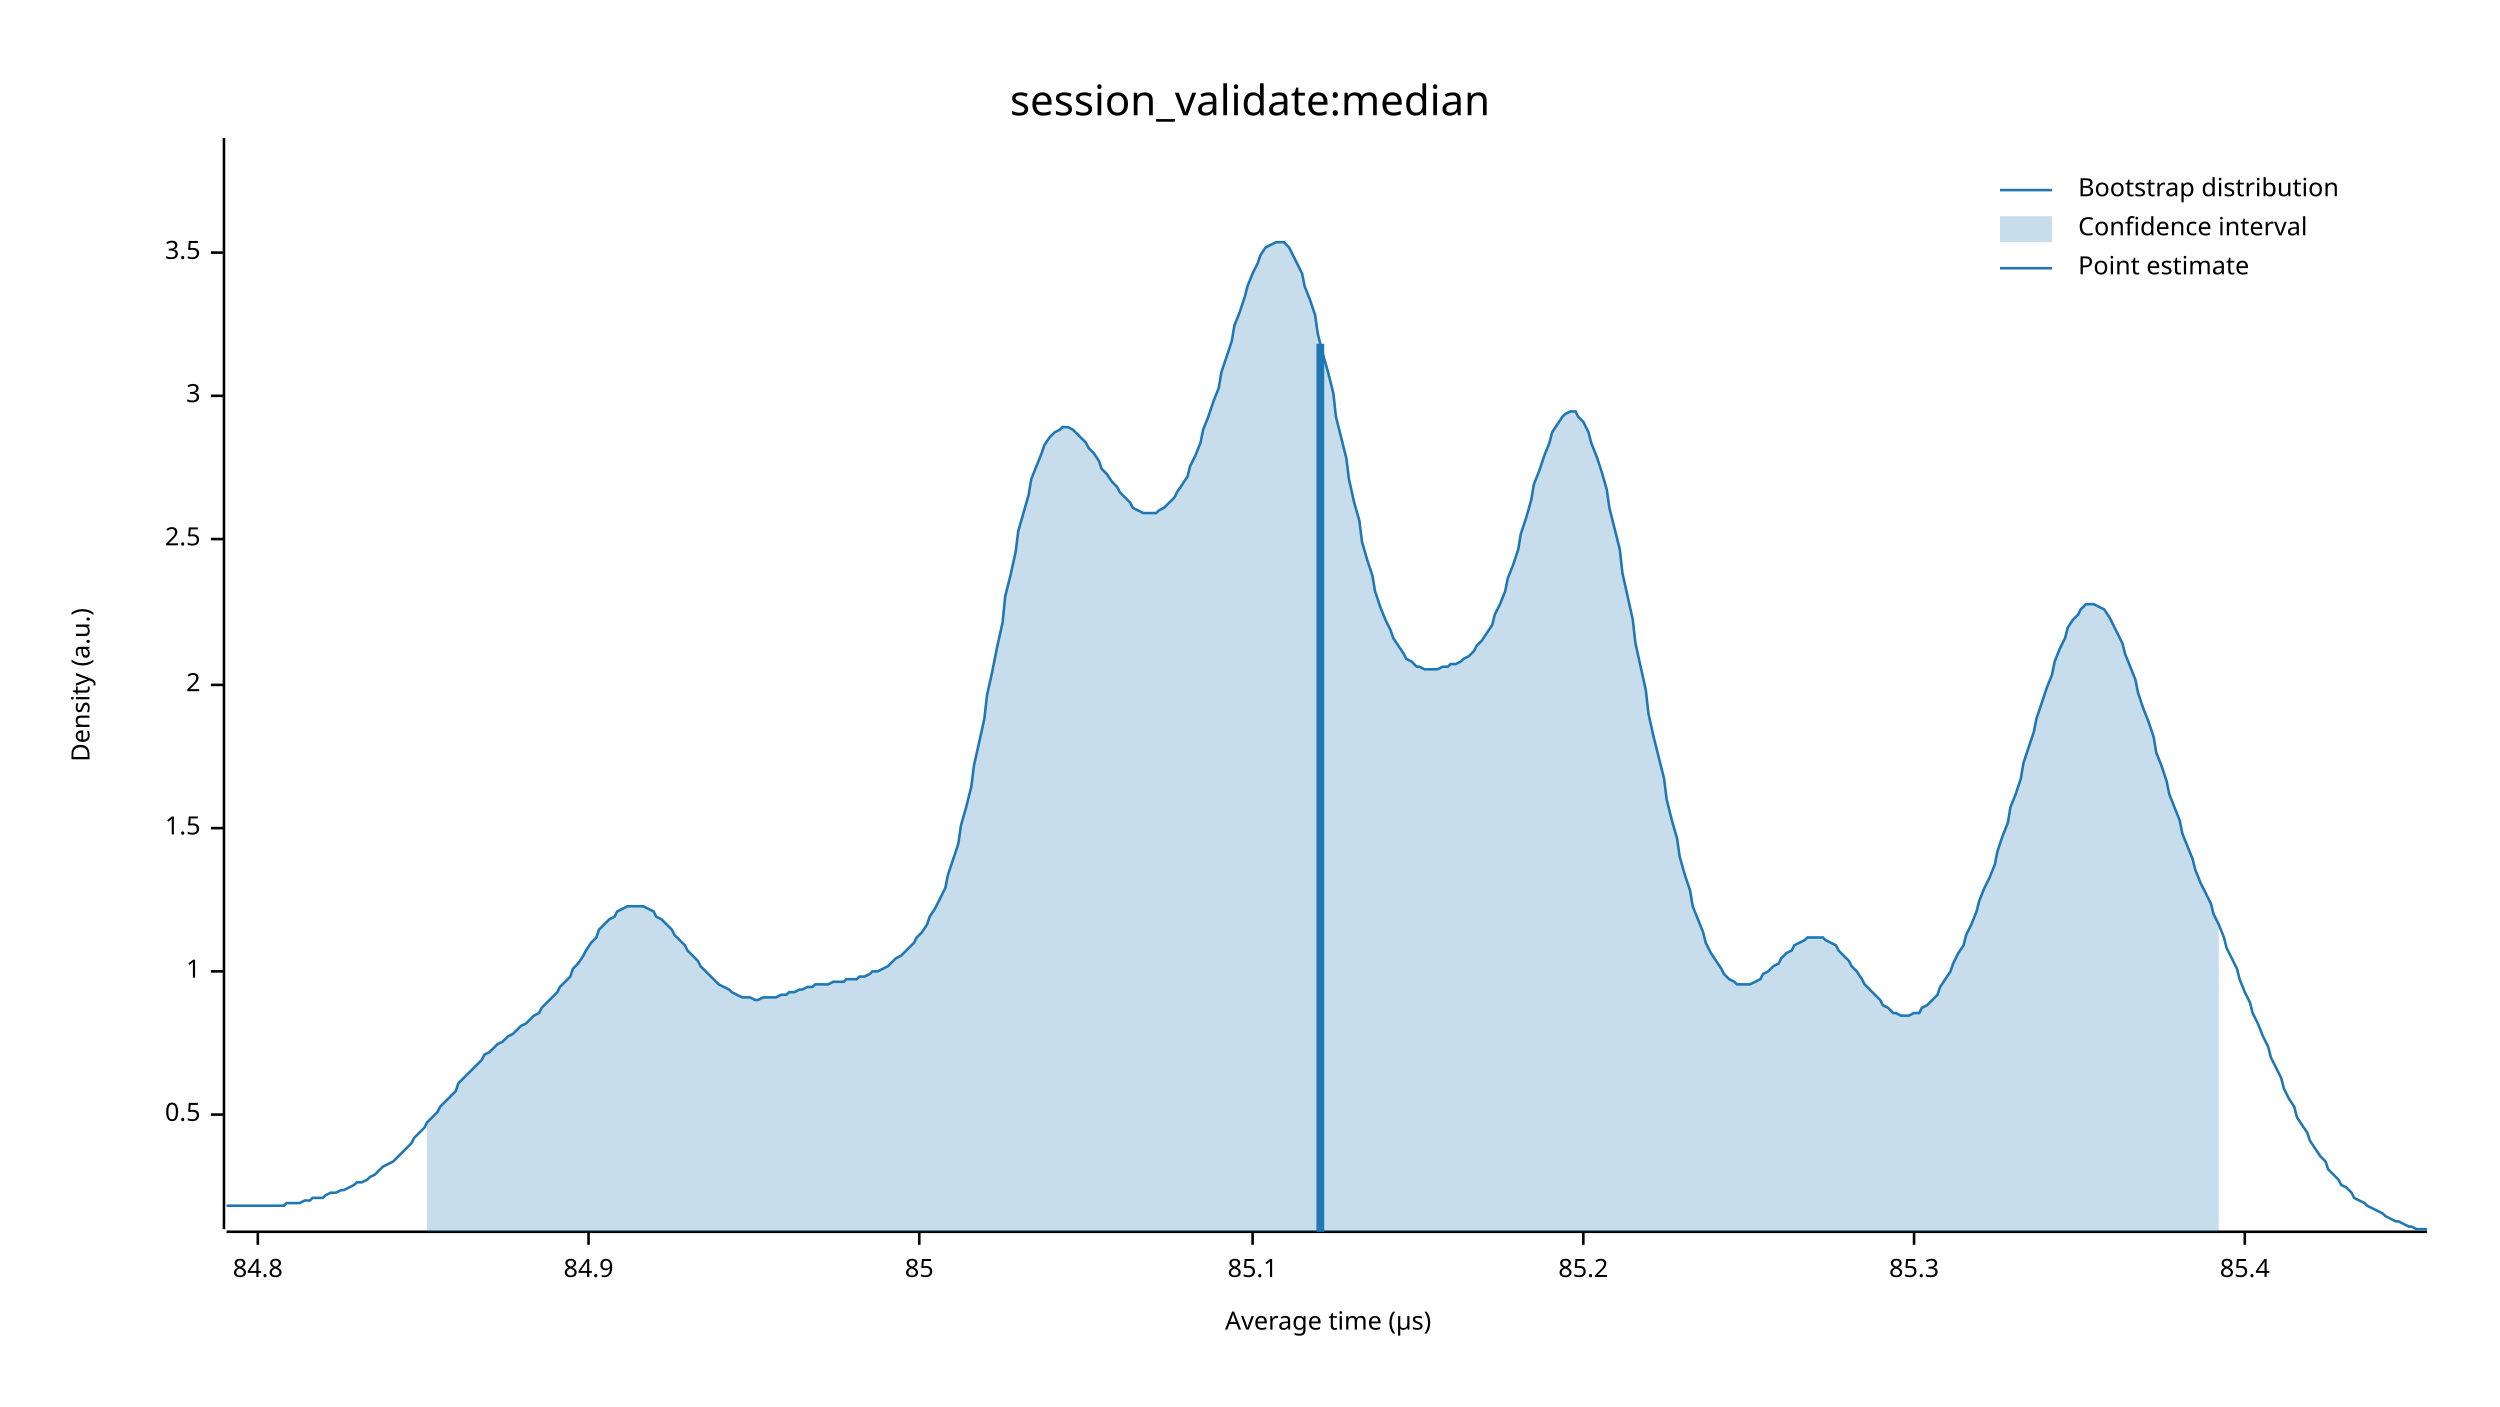
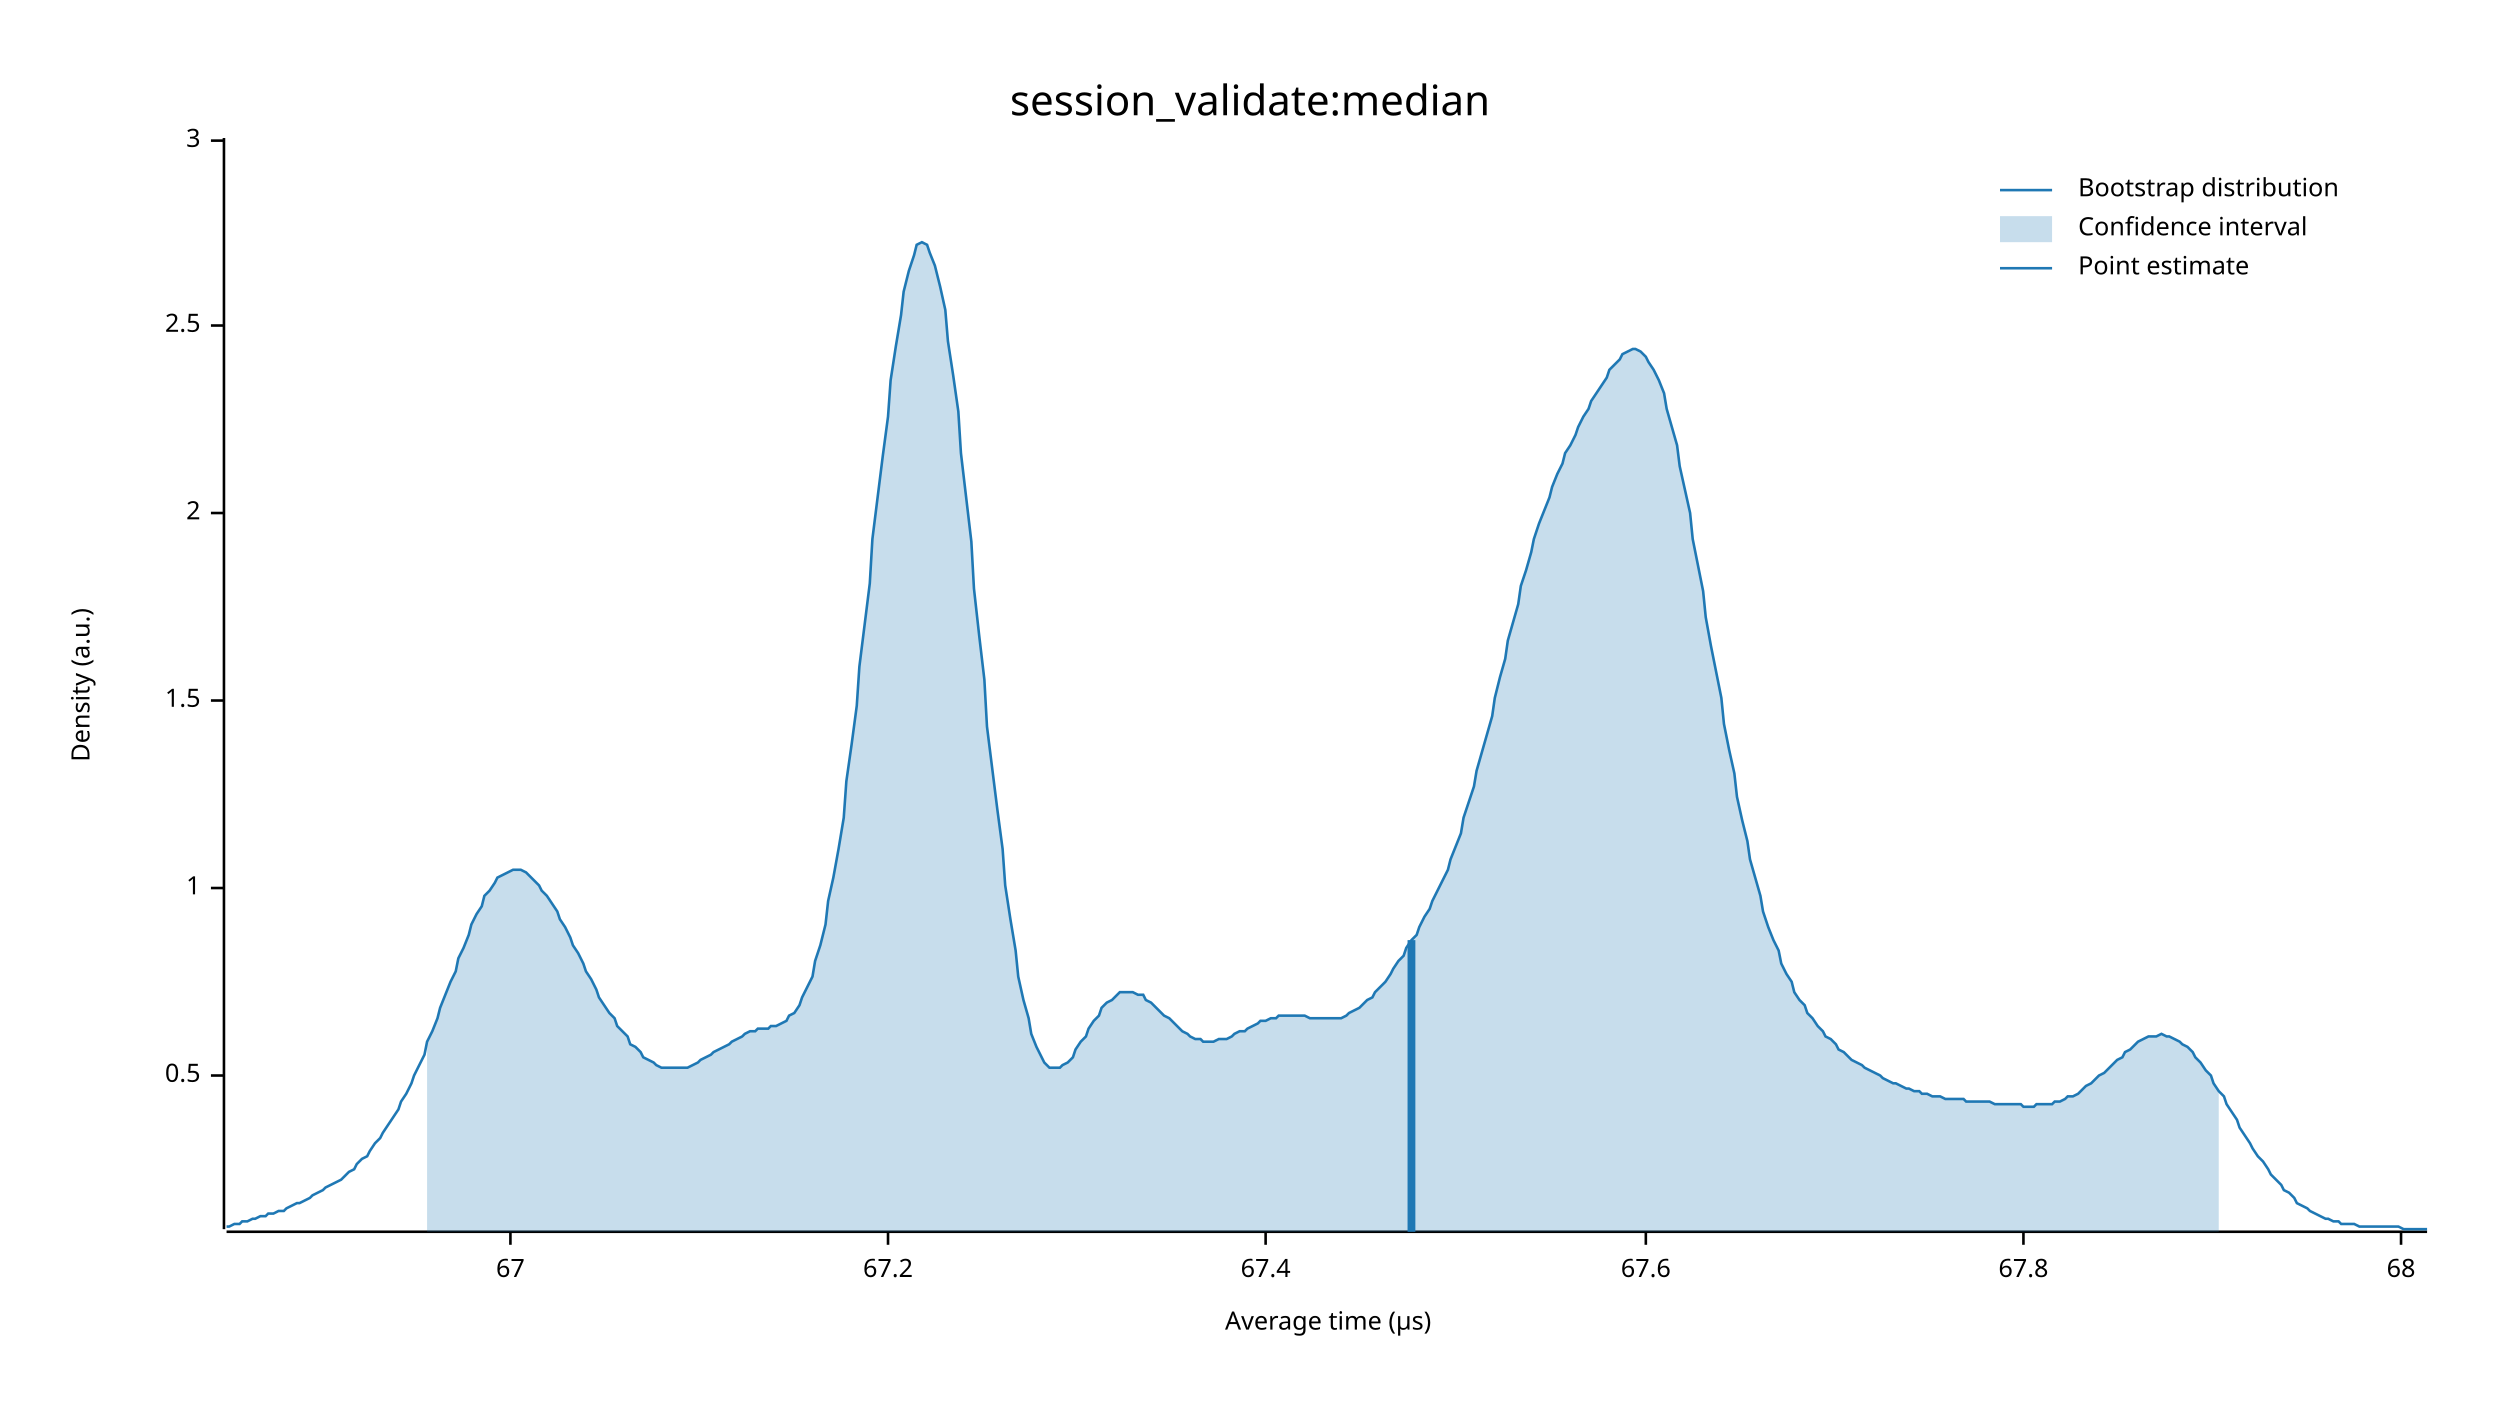
<svg xmlns="http://www.w3.org/2000/svg" width="960" height="540" viewBox="0 0 960 540">
  <text x="480" y="32" dy="0.76em" text-anchor="middle" font-family="sans-serif" font-size="16.129" opacity="1" fill="#000000">
session_validate:median
</text>
  <text x="27" y="263" dy="0.76em" text-anchor="middle" font-family="sans-serif" font-size="9.677" opacity="1" fill="#000000" transform="rotate(270, 27, 263)">
Density (a.u.)
</text>
  <text x="510" y="513" dy="-0.5ex" text-anchor="middle" font-family="sans-serif" font-size="9.677" opacity="1" fill="#000000">
Average time (µs)
</text>
  <polyline fill="none" opacity="1" stroke="#000000" stroke-width="1" points="86,53 86,472 " />
-   <text x="77" y="428" dy="0.5ex" text-anchor="end" font-family="sans-serif" font-size="9.677" opacity="1" fill="#000000">
+   <text x="77" y="413" dy="0.5ex" text-anchor="end" font-family="sans-serif" font-size="9.677" opacity="1" fill="#000000">
0.5
</text>
-   <polyline fill="none" opacity="1" stroke="#000000" stroke-width="1" points="81,428 86,428 " />
-   <text x="77" y="373" dy="0.5ex" text-anchor="end" font-family="sans-serif" font-size="9.677" opacity="1" fill="#000000">
+   <polyline fill="none" opacity="1" stroke="#000000" stroke-width="1" points="81,413 86,413 " />
+   <text x="77" y="341" dy="0.5ex" text-anchor="end" font-family="sans-serif" font-size="9.677" opacity="1" fill="#000000">
1
</text>
-   <polyline fill="none" opacity="1" stroke="#000000" stroke-width="1" points="81,373 86,373 " />
-   <text x="77" y="318" dy="0.5ex" text-anchor="end" font-family="sans-serif" font-size="9.677" opacity="1" fill="#000000">
+   <polyline fill="none" opacity="1" stroke="#000000" stroke-width="1" points="81,341 86,341 " />
+   <text x="77" y="269" dy="0.5ex" text-anchor="end" font-family="sans-serif" font-size="9.677" opacity="1" fill="#000000">
1.5
</text>
-   <polyline fill="none" opacity="1" stroke="#000000" stroke-width="1" points="81,318 86,318 " />
-   <text x="77" y="263" dy="0.5ex" text-anchor="end" font-family="sans-serif" font-size="9.677" opacity="1" fill="#000000">
+   <polyline fill="none" opacity="1" stroke="#000000" stroke-width="1" points="81,269 86,269 " />
+   <text x="77" y="197" dy="0.5ex" text-anchor="end" font-family="sans-serif" font-size="9.677" opacity="1" fill="#000000">
2
</text>
-   <polyline fill="none" opacity="1" stroke="#000000" stroke-width="1" points="81,263 86,263 " />
-   <text x="77" y="207" dy="0.5ex" text-anchor="end" font-family="sans-serif" font-size="9.677" opacity="1" fill="#000000">
+   <polyline fill="none" opacity="1" stroke="#000000" stroke-width="1" points="81,197 86,197 " />
+   <text x="77" y="125" dy="0.5ex" text-anchor="end" font-family="sans-serif" font-size="9.677" opacity="1" fill="#000000">
2.5
</text>
-   <polyline fill="none" opacity="1" stroke="#000000" stroke-width="1" points="81,207 86,207 " />
-   <text x="77" y="152" dy="0.5ex" text-anchor="end" font-family="sans-serif" font-size="9.677" opacity="1" fill="#000000">
+   <polyline fill="none" opacity="1" stroke="#000000" stroke-width="1" points="81,125 86,125 " />
+   <text x="77" y="54" dy="0.5ex" text-anchor="end" font-family="sans-serif" font-size="9.677" opacity="1" fill="#000000">
3
</text>
-   <polyline fill="none" opacity="1" stroke="#000000" stroke-width="1" points="81,152 86,152 " />
-   <text x="77" y="97" dy="0.5ex" text-anchor="end" font-family="sans-serif" font-size="9.677" opacity="1" fill="#000000">
- 3.5
+   <polyline fill="none" opacity="1" stroke="#000000" stroke-width="1" points="81,54 86,54 " />
+   <polyline fill="none" opacity="1" stroke="#000000" stroke-width="1" points="87,473 932,473 " />
+   <text x="196" y="483" dy="0.76em" text-anchor="middle" font-family="sans-serif" font-size="9.677" opacity="1" fill="#000000">
+ 67
</text>
-   <polyline fill="none" opacity="1" stroke="#000000" stroke-width="1" points="81,97 86,97 " />
-   <polyline fill="none" opacity="1" stroke="#000000" stroke-width="1" points="87,473 932,473 " />
-   <text x="99" y="483" dy="0.76em" text-anchor="middle" font-family="sans-serif" font-size="9.677" opacity="1" fill="#000000">
- 84.8
+   <polyline fill="none" opacity="1" stroke="#000000" stroke-width="1" points="196,473 196,478 " />
+   <text x="341" y="483" dy="0.76em" text-anchor="middle" font-family="sans-serif" font-size="9.677" opacity="1" fill="#000000">
+ 67.2
</text>
-   <polyline fill="none" opacity="1" stroke="#000000" stroke-width="1" points="99,473 99,478 " />
-   <text x="226" y="483" dy="0.76em" text-anchor="middle" font-family="sans-serif" font-size="9.677" opacity="1" fill="#000000">
- 84.9
+   <polyline fill="none" opacity="1" stroke="#000000" stroke-width="1" points="341,473 341,478 " />
+   <text x="486" y="483" dy="0.76em" text-anchor="middle" font-family="sans-serif" font-size="9.677" opacity="1" fill="#000000">
+ 67.4
</text>
-   <polyline fill="none" opacity="1" stroke="#000000" stroke-width="1" points="226,473 226,478 " />
-   <text x="353" y="483" dy="0.76em" text-anchor="middle" font-family="sans-serif" font-size="9.677" opacity="1" fill="#000000">
- 85
+   <polyline fill="none" opacity="1" stroke="#000000" stroke-width="1" points="486,473 486,478 " />
+   <text x="632" y="483" dy="0.76em" text-anchor="middle" font-family="sans-serif" font-size="9.677" opacity="1" fill="#000000">
+ 67.6
</text>
-   <polyline fill="none" opacity="1" stroke="#000000" stroke-width="1" points="353,473 353,478 " />
-   <text x="481" y="483" dy="0.76em" text-anchor="middle" font-family="sans-serif" font-size="9.677" opacity="1" fill="#000000">
- 85.1
+   <polyline fill="none" opacity="1" stroke="#000000" stroke-width="1" points="632,473 632,478 " />
+   <text x="777" y="483" dy="0.76em" text-anchor="middle" font-family="sans-serif" font-size="9.677" opacity="1" fill="#000000">
+ 67.8
</text>
-   <polyline fill="none" opacity="1" stroke="#000000" stroke-width="1" points="481,473 481,478 " />
-   <text x="608" y="483" dy="0.76em" text-anchor="middle" font-family="sans-serif" font-size="9.677" opacity="1" fill="#000000">
- 85.2
+   <polyline fill="none" opacity="1" stroke="#000000" stroke-width="1" points="777,473 777,478 " />
+   <text x="922" y="483" dy="0.76em" text-anchor="middle" font-family="sans-serif" font-size="9.677" opacity="1" fill="#000000">
+ 68
</text>
-   <polyline fill="none" opacity="1" stroke="#000000" stroke-width="1" points="608,473 608,478 " />
-   <text x="735" y="483" dy="0.76em" text-anchor="middle" font-family="sans-serif" font-size="9.677" opacity="1" fill="#000000">
- 85.3
- </text>
-   <polyline fill="none" opacity="1" stroke="#000000" stroke-width="1" points="735,473 735,478 " />
-   <text x="862" y="483" dy="0.76em" text-anchor="middle" font-family="sans-serif" font-size="9.677" opacity="1" fill="#000000">
- 85.4
- </text>
-   <polyline fill="none" opacity="1" stroke="#000000" stroke-width="1" points="862,473 862,478 " />
-   <polyline fill="none" opacity="1" stroke="#1F78B4" stroke-width="1" points="87,463 88,463 90,463 92,463 93,463 95,463 97,463 98,463 100,463 102,463 103,463 105,463 107,463 109,463 110,462 112,462 114,462 115,462 117,461 119,461 120,460 122,460 124,460 125,459 127,458 129,458 131,457 132,457 134,456 136,455 137,454 139,454 141,453 142,452 144,451 146,449 147,448 149,447 151,446 153,444 154,443 156,441 158,439 159,437 161,435 163,433 164,431 166,429 168,427 169,425 171,423 173,421 175,419 176,416 178,414 180,412 181,411 183,409 185,407 186,405 188,404 190,402 191,401 193,400 195,398 197,397 198,396 200,394 202,393 203,392 205,390 207,389 208,387 210,385 212,383 214,381 215,379 217,377 219,375 220,372 222,370 224,367 225,365 227,362 229,360 230,357 232,355 234,353 236,352 237,350 239,349 241,348 242,348 244,348 246,348 247,348 249,349 251,350 252,352 254,353 256,355 258,357 259,359 261,361 263,363 264,365 266,367 268,369 269,371 271,373 273,375 274,376 276,378 278,379 280,380 281,381 283,382 285,383 286,383 288,383 290,384 291,384 293,383 295,383 296,383 298,383 300,382 302,382 303,381 305,381 307,380 308,380 310,379 312,379 313,378 315,378 317,378 318,378 320,377 322,377 324,377 325,376 327,376 329,376 330,375 332,375 334,374 335,373 337,373 339,372 341,371 342,370 344,368 346,367 347,366 349,364 351,362 352,360 354,358 356,355 357,352 359,349 361,345 363,341 364,336 366,330 368,324 369,317 371,310 373,302 374,294 376,285 378,276 379,267 381,258 383,248 385,239 386,229 388,221 390,212 391,204 393,197 395,190 396,184 398,179 400,174 401,171 403,168 405,166 407,165 408,164 410,164 412,165 413,166 415,168 417,170 418,172 420,174 422,177 423,180 425,182 427,185 429,187 430,189 432,191 434,193 435,195 437,196 439,197 440,197 442,197 444,197 445,196 447,195 449,193 451,191 452,189 454,186 456,183 457,179 459,175 461,170 462,165 464,160 466,154 468,149 469,143 471,137 473,131 474,125 476,120 478,114 479,110 481,105 483,101 484,98 486,95 488,94 490,93 491,93 493,93 495,95 496,97 498,101 500,105 501,110 503,115 505,121 506,128 508,136 510,143 512,151 513,160 515,168 517,176 518,184 520,193 522,200 523,208 525,215 527,221 528,227 530,233 532,238 534,242 535,245 537,248 539,251 540,253 542,254 544,256 545,256 547,257 549,257 550,257 552,257 554,256 556,256 557,255 559,255 561,254 562,253 564,252 566,250 567,248 569,246 571,243 573,240 574,236 576,232 578,227 579,222 581,217 583,211 584,205 586,199 588,192 589,186 591,181 593,175 595,170 596,166 598,163 600,160 601,159 603,158 605,158 606,160 608,162 610,166 611,170 613,175 615,181 617,188 618,195 620,203 622,211 623,220 625,229 627,238 628,247 630,256 632,265 633,274 635,283 637,291 639,299 640,307 642,315 644,322 645,329 647,336 649,342 650,348 652,353 654,358 655,362 657,366 659,369 661,372 662,374 664,376 666,377 667,378 669,378 671,378 672,378 674,377 676,376 677,374 679,373 681,371 683,370 684,368 686,366 688,365 689,363 691,362 693,361 694,360 696,360 698,360 700,360 701,361 703,362 705,363 706,365 708,367 710,369 711,371 713,373 715,376 716,378 718,380 720,382 722,384 723,386 725,387 727,389 728,389 730,390 732,390 733,390 735,389 737,389 738,387 740,386 742,384 744,382 745,379 747,376 749,373 750,370 752,366 754,363 755,359 757,355 759,350 760,346 762,341 764,337 766,332 767,327 769,321 771,316 772,310 774,305 776,299 777,293 779,287 781,281 782,276 784,270 786,264 788,259 789,254 791,249 793,245 794,241 796,238 798,236 799,234 801,232 803,232 804,232 806,233 808,234 810,237 811,239 813,243 815,247 816,251 818,256 820,261 821,266 823,272 825,277 827,283 828,289 830,294 832,300 833,305 835,310 837,315 838,320 840,325 842,330 843,334 845,339 847,343 849,347 850,351 852,355 854,360 855,364 857,368 859,372 860,376 862,381 864,385 865,389 867,393 869,398 871,402 872,406 874,410 876,414 877,418 879,422 881,425 882,429 884,432 886,435 887,438 889,441 891,444 893,446 894,449 896,451 898,453 899,455 901,456 903,458 904,460 906,461 908,462 909,463 911,464 913,465 915,466 916,467 918,468 920,469 921,469 923,470 925,471 926,471 928,472 930,472 932,472 " />
-   <polygon opacity="0.25" fill="#1F78B4" points="164,431 166,429 168,427 169,425 171,423 173,421 175,419 176,416 178,414 180,412 181,411 183,409 185,407 186,405 188,404 190,402 191,401 193,400 195,398 197,397 198,396 200,394 202,393 203,392 205,390 207,389 208,387 210,385 212,383 214,381 215,379 217,377 219,375 220,372 222,370 224,367 225,365 227,362 229,360 230,357 232,355 234,353 236,352 237,350 239,349 241,348 242,348 244,348 246,348 247,348 249,349 251,350 252,352 254,353 256,355 258,357 259,359 261,361 263,363 264,365 266,367 268,369 269,371 271,373 273,375 274,376 276,378 278,379 280,380 281,381 283,382 285,383 286,383 288,383 290,384 291,384 293,383 295,383 296,383 298,383 300,382 302,382 303,381 305,381 307,380 308,380 310,379 312,379 313,378 315,378 317,378 318,378 320,377 322,377 324,377 325,376 327,376 329,376 330,375 332,375 334,374 335,373 337,373 339,372 341,371 342,370 344,368 346,367 347,366 349,364 351,362 352,360 354,358 356,355 357,352 359,349 361,345 363,341 364,336 366,330 368,324 369,317 371,310 373,302 374,294 376,285 378,276 379,267 381,258 383,248 385,239 386,229 388,221 390,212 391,204 393,197 395,190 396,184 398,179 400,174 401,171 403,168 405,166 407,165 408,164 410,164 412,165 413,166 415,168 417,170 418,172 420,174 422,177 423,180 425,182 427,185 429,187 430,189 432,191 434,193 435,195 437,196 439,197 440,197 442,197 444,197 445,196 447,195 449,193 451,191 452,189 454,186 456,183 457,179 459,175 461,170 462,165 464,160 466,154 468,149 469,143 471,137 473,131 474,125 476,120 478,114 479,110 481,105 483,101 484,98 486,95 488,94 490,93 491,93 493,93 495,95 496,97 498,101 500,105 501,110 503,115 505,121 506,128 508,136 510,143 512,151 513,160 515,168 517,176 518,184 520,193 522,200 523,208 525,215 527,221 528,227 530,233 532,238 534,242 535,245 537,248 539,251 540,253 542,254 544,256 545,256 547,257 549,257 550,257 552,257 554,256 556,256 557,255 559,255 561,254 562,253 564,252 566,250 567,248 569,246 571,243 573,240 574,236 576,232 578,227 579,222 581,217 583,211 584,205 586,199 588,192 589,186 591,181 593,175 595,170 596,166 598,163 600,160 601,159 603,158 605,158 606,160 608,162 610,166 611,170 613,175 615,181 617,188 618,195 620,203 622,211 623,220 625,229 627,238 628,247 630,256 632,265 633,274 635,283 637,291 639,299 640,307 642,315 644,322 645,329 647,336 649,342 650,348 652,353 654,358 655,362 657,366 659,369 661,372 662,374 664,376 666,377 667,378 669,378 671,378 672,378 674,377 676,376 677,374 679,373 681,371 683,370 684,368 686,366 688,365 689,363 691,362 693,361 694,360 696,360 698,360 700,360 701,361 703,362 705,363 706,365 708,367 710,369 711,371 713,373 715,376 716,378 718,380 720,382 722,384 723,386 725,387 727,389 728,389 730,390 732,390 733,390 735,389 737,389 738,387 740,386 742,384 744,382 745,379 747,376 749,373 750,370 752,366 754,363 755,359 757,355 759,350 760,346 762,341 764,337 766,332 767,327 769,321 771,316 772,310 774,305 776,299 777,293 779,287 781,281 782,276 784,270 786,264 788,259 789,254 791,249 793,245 794,241 796,238 798,236 799,234 801,232 803,232 804,232 806,233 808,234 810,237 811,239 813,243 815,247 816,251 818,256 820,261 821,266 823,272 825,277 827,283 828,289 830,294 832,300 833,305 835,310 837,315 838,320 840,325 842,330 843,334 845,339 847,343 849,347 850,351 852,355 852,473 164,473 " />
-   <polyline fill="none" opacity="1" stroke="#1F78B4" stroke-width="3" points="507,473 507,132 " />
+   <polyline fill="none" opacity="1" stroke="#000000" stroke-width="1" points="922,473 922,478 " />
+   <polyline fill="none" opacity="1" stroke="#1F78B4" stroke-width="1" points="87,471 88,471 90,470 92,470 93,469 95,469 97,468 98,468 100,467 102,467 103,466 105,466 107,465 109,465 110,464 112,463 114,462 115,462 117,461 119,460 120,459 122,458 124,457 125,456 127,455 129,454 131,453 132,452 134,450 136,449 137,447 139,445 141,444 142,442 144,439 146,437 147,435 149,432 151,429 153,426 154,423 156,420 158,416 159,413 161,409 163,405 164,400 166,396 168,391 169,387 171,382 173,377 175,373 176,368 178,364 180,359 181,355 183,351 185,348 186,344 188,342 190,339 191,337 193,336 195,335 197,334 198,334 200,334 202,335 203,336 205,338 207,340 208,342 210,344 212,347 214,350 215,353 217,356 219,360 220,363 222,366 224,370 225,373 227,376 229,380 230,383 232,386 234,389 236,391 237,394 239,396 241,398 242,401 244,402 246,404 247,406 249,407 251,408 252,409 254,410 256,410 258,410 259,410 261,410 263,410 264,410 266,409 268,408 269,407 271,406 273,405 274,404 276,403 278,402 280,401 281,400 283,399 285,398 286,397 288,396 290,396 291,395 293,395 295,395 296,394 298,394 300,393 302,392 303,390 305,389 307,386 308,383 310,379 312,375 313,369 315,363 317,355 318,346 320,337 322,326 324,314 325,300 327,286 329,271 330,256 332,240 334,224 335,207 337,191 339,175 341,160 342,146 344,133 346,121 347,112 349,104 351,98 352,94 354,93 356,94 357,97 359,102 361,110 363,119 364,131 366,144 368,158 369,174 371,191 373,208 374,226 376,244 378,261 379,279 381,295 383,311 385,326 386,340 388,353 390,365 391,375 393,384 395,391 396,397 398,402 400,406 401,408 403,410 405,410 407,410 408,409 410,408 412,406 413,403 415,400 417,398 418,395 420,392 422,390 423,387 425,385 427,384 429,382 430,381 432,381 434,381 435,381 437,382 439,382 440,384 442,385 444,387 445,388 447,390 449,391 451,393 452,394 454,396 456,397 457,398 459,399 461,399 462,400 464,400 466,400 468,399 469,399 471,399 473,398 474,397 476,396 478,396 479,395 481,394 483,393 484,392 486,392 488,391 490,391 491,390 493,390 495,390 496,390 498,390 500,390 501,390 503,391 505,391 506,391 508,391 510,391 512,391 513,391 515,391 517,390 518,389 520,388 522,387 523,386 525,384 527,383 528,381 530,379 532,377 534,374 535,372 537,369 539,367 540,364 542,361 544,359 545,356 547,352 549,349 550,346 552,342 554,338 556,334 557,330 559,325 561,320 562,314 564,308 566,302 567,296 569,289 571,282 573,275 574,268 576,260 578,253 579,246 581,239 583,232 584,225 586,219 588,212 589,207 591,201 593,196 595,191 596,187 598,182 600,178 601,174 603,171 605,167 606,164 608,160 610,157 611,154 613,151 615,148 617,145 618,142 620,140 622,138 623,136 625,135 627,134 628,134 630,135 632,137 633,139 635,142 637,146 639,151 640,157 642,164 644,171 645,179 647,188 649,197 650,207 652,217 654,227 655,237 657,248 659,258 661,268 662,278 664,288 666,297 667,306 669,315 671,323 672,330 674,337 676,344 677,350 679,356 681,361 683,365 684,370 686,374 688,377 689,381 691,384 693,386 694,389 696,391 698,394 700,396 701,398 703,399 705,401 706,403 708,404 710,406 711,407 713,408 715,409 716,410 718,411 720,412 722,413 723,414 725,415 727,416 728,416 730,417 732,418 733,418 735,419 737,419 738,420 740,420 742,421 744,421 745,421 747,422 749,422 750,422 752,422 754,422 755,423 757,423 759,423 760,423 762,423 764,423 766,424 767,424 769,424 771,424 772,424 774,424 776,424 777,425 779,425 781,425 782,424 784,424 786,424 788,424 789,423 791,423 793,422 794,421 796,421 798,420 799,419 801,417 803,416 804,415 806,413 808,412 810,410 811,409 813,407 815,406 816,404 818,403 820,401 821,400 823,399 825,398 827,398 828,398 830,397 832,398 833,398 835,399 837,400 838,401 840,402 842,404 843,406 845,408 847,411 849,413 850,416 852,419 854,421 855,424 857,427 859,430 860,433 862,436 864,439 865,441 867,444 869,446 871,449 872,451 874,453 876,455 877,457 879,458 881,460 882,462 884,463 886,464 887,465 889,466 891,467 893,468 894,468 896,469 898,469 899,470 901,470 903,470 904,470 906,471 908,471 909,471 911,471 913,471 915,471 916,471 918,471 920,471 921,471 923,472 925,472 926,472 928,472 930,472 932,472 " />
+   <polygon opacity="0.25" fill="#1F78B4" points="164,400 166,396 168,391 169,387 171,382 173,377 175,373 176,368 178,364 180,359 181,355 183,351 185,348 186,344 188,342 190,339 191,337 193,336 195,335 197,334 198,334 200,334 202,335 203,336 205,338 207,340 208,342 210,344 212,347 214,350 215,353 217,356 219,360 220,363 222,366 224,370 225,373 227,376 229,380 230,383 232,386 234,389 236,391 237,394 239,396 241,398 242,401 244,402 246,404 247,406 249,407 251,408 252,409 254,410 256,410 258,410 259,410 261,410 263,410 264,410 266,409 268,408 269,407 271,406 273,405 274,404 276,403 278,402 280,401 281,400 283,399 285,398 286,397 288,396 290,396 291,395 293,395 295,395 296,394 298,394 300,393 302,392 303,390 305,389 307,386 308,383 310,379 312,375 313,369 315,363 317,355 318,346 320,337 322,326 324,314 325,300 327,286 329,271 330,256 332,240 334,224 335,207 337,191 339,175 341,160 342,146 344,133 346,121 347,112 349,104 351,98 352,94 354,93 356,94 357,97 359,102 361,110 363,119 364,131 366,144 368,158 369,174 371,191 373,208 374,226 376,244 378,261 379,279 381,295 383,311 385,326 386,340 388,353 390,365 391,375 393,384 395,391 396,397 398,402 400,406 401,408 403,410 405,410 407,410 408,409 410,408 412,406 413,403 415,400 417,398 418,395 420,392 422,390 423,387 425,385 427,384 429,382 430,381 432,381 434,381 435,381 437,382 439,382 440,384 442,385 444,387 445,388 447,390 449,391 451,393 452,394 454,396 456,397 457,398 459,399 461,399 462,400 464,400 466,400 468,399 469,399 471,399 473,398 474,397 476,396 478,396 479,395 481,394 483,393 484,392 486,392 488,391 490,391 491,390 493,390 495,390 496,390 498,390 500,390 501,390 503,391 505,391 506,391 508,391 510,391 512,391 513,391 515,391 517,390 518,389 520,388 522,387 523,386 525,384 527,383 528,381 530,379 532,377 534,374 535,372 537,369 539,367 540,364 542,361 544,359 545,356 547,352 549,349 550,346 552,342 554,338 556,334 557,330 559,325 561,320 562,314 564,308 566,302 567,296 569,289 571,282 573,275 574,268 576,260 578,253 579,246 581,239 583,232 584,225 586,219 588,212 589,207 591,201 593,196 595,191 596,187 598,182 600,178 601,174 603,171 605,167 606,164 608,160 610,157 611,154 613,151 615,148 617,145 618,142 620,140 622,138 623,136 625,135 627,134 628,134 630,135 632,137 633,139 635,142 637,146 639,151 640,157 642,164 644,171 645,179 647,188 649,197 650,207 652,217 654,227 655,237 657,248 659,258 661,268 662,278 664,288 666,297 667,306 669,315 671,323 672,330 674,337 676,344 677,350 679,356 681,361 683,365 684,370 686,374 688,377 689,381 691,384 693,386 694,389 696,391 698,394 700,396 701,398 703,399 705,401 706,403 708,404 710,406 711,407 713,408 715,409 716,410 718,411 720,412 722,413 723,414 725,415 727,416 728,416 730,417 732,418 733,418 735,419 737,419 738,420 740,420 742,421 744,421 745,421 747,422 749,422 750,422 752,422 754,422 755,423 757,423 759,423 760,423 762,423 764,423 766,424 767,424 769,424 771,424 772,424 774,424 776,424 777,425 779,425 781,425 782,424 784,424 786,424 788,424 789,423 791,423 793,422 794,421 796,421 798,420 799,419 801,417 803,416 804,415 806,413 808,412 810,410 811,409 813,407 815,406 816,404 818,403 820,401 821,400 823,399 825,398 827,398 828,398 830,397 832,398 833,398 835,399 837,400 838,401 840,402 842,404 843,406 845,408 847,411 849,413 850,416 852,419 852,473 164,473 " />
+   <polyline fill="none" opacity="1" stroke="#1F78B4" stroke-width="3" points="542,473 542,361 " />
  <text x="798" y="68" dy="0.76em" text-anchor="start" font-family="sans-serif" font-size="9.677" opacity="1" fill="#000000">
Bootstrap distribution
</text>
  <text x="798" y="83" dy="0.76em" text-anchor="start" font-family="sans-serif" font-size="9.677" opacity="1" fill="#000000">
Confidence interval
</text>
  <text x="798" y="98" dy="0.76em" text-anchor="start" font-family="sans-serif" font-size="9.677" opacity="1" fill="#000000">
Point estimate
</text>
  <polyline fill="none" opacity="1" stroke="#1F78B4" stroke-width="1" points="768,73 788,73 " />
  <rect x="768" y="83" width="20" height="10" opacity="0.25" fill="#1F78B4" stroke="none" />
  <polyline fill="none" opacity="1" stroke="#1F78B4" stroke-width="1" points="768,103 788,103 " />
</svg>
